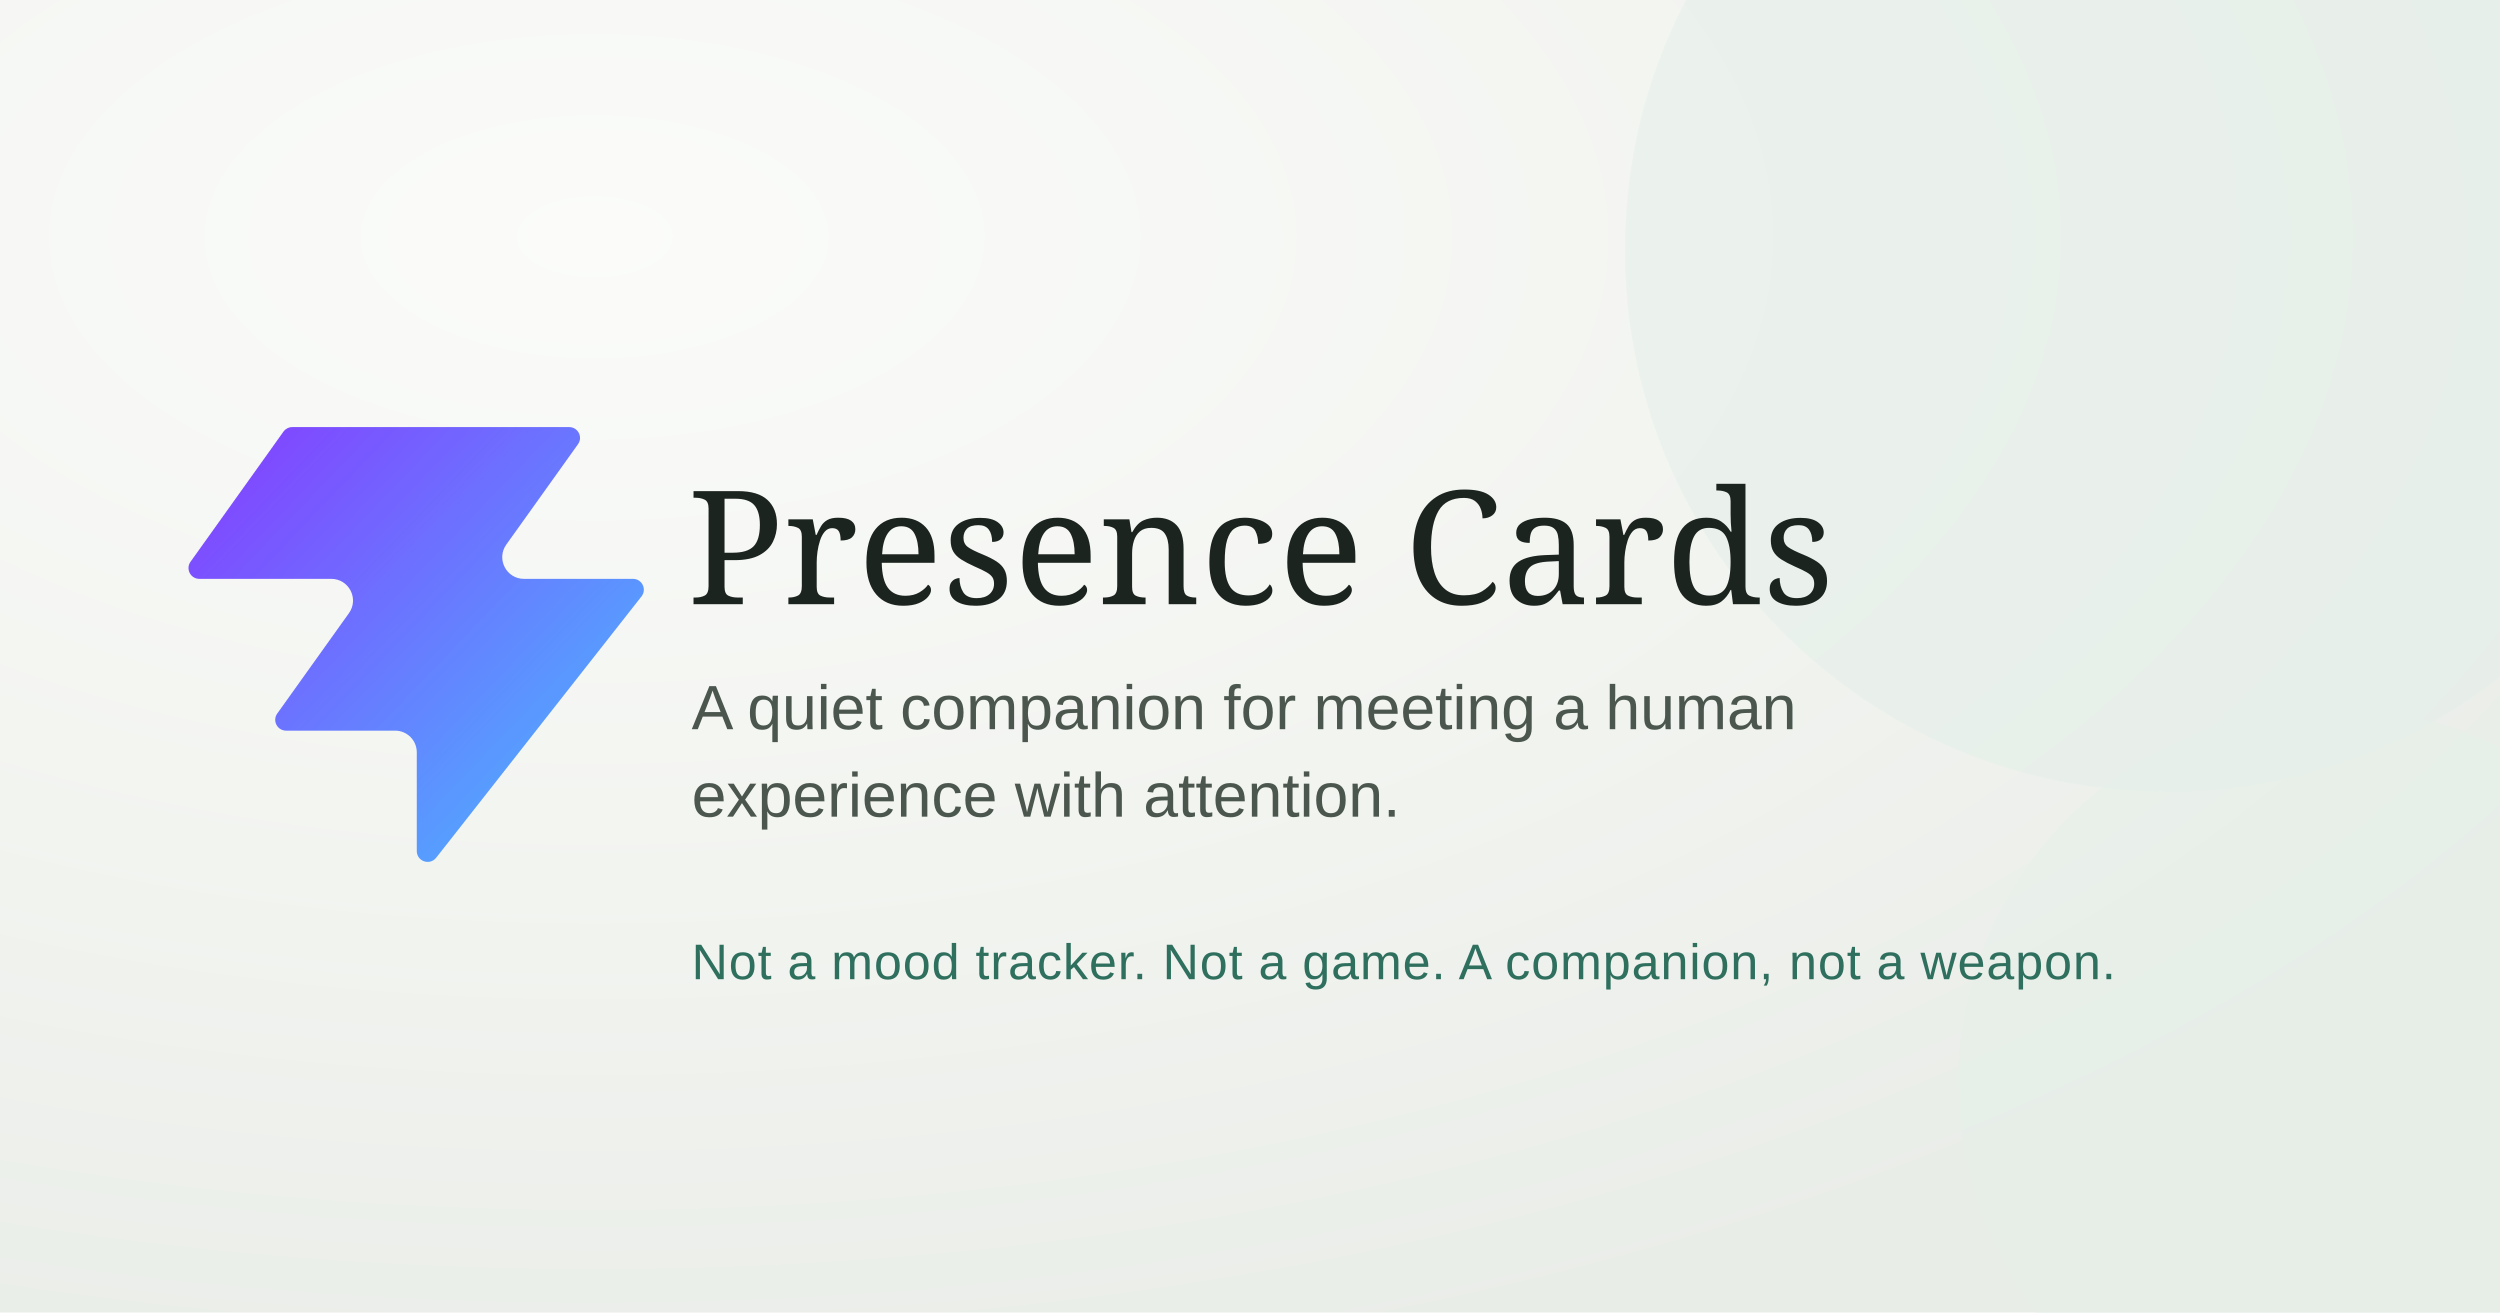
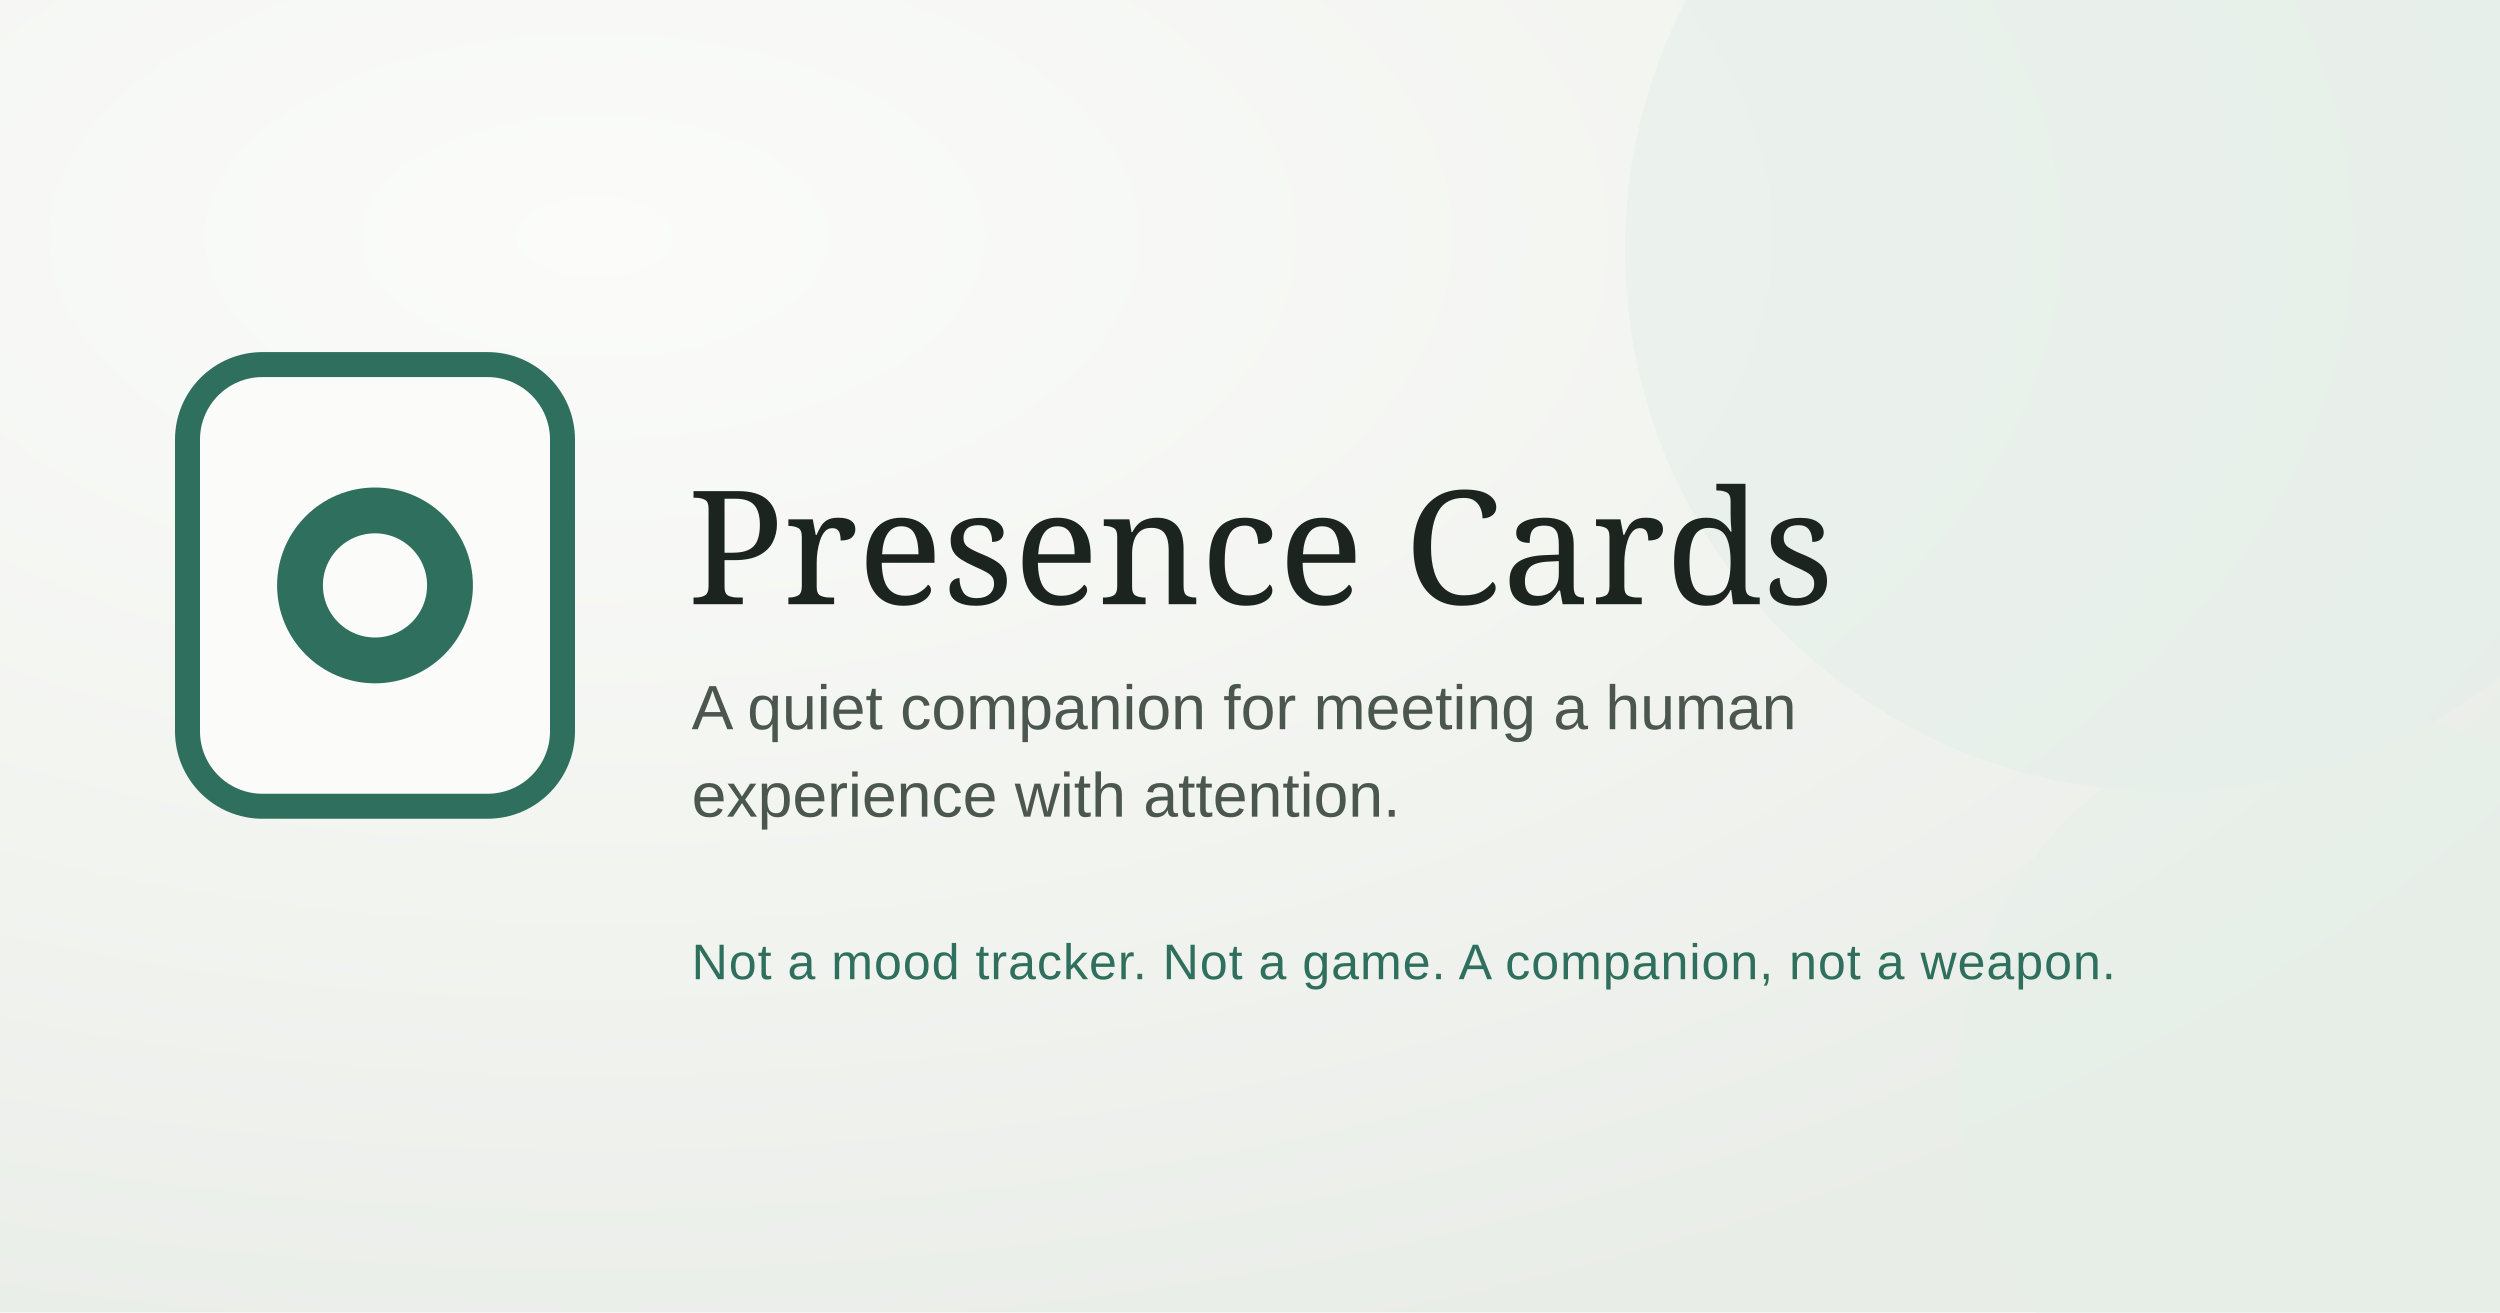
<svg xmlns="http://www.w3.org/2000/svg" width="1200" height="630" viewBox="0 0 1200 630">
  <defs>
    <radialGradient id="bg" cx="24%" cy="18%" r="90%">
      <stop offset="0%" stop-color="#fbfcfa" />
      <stop offset="55%" stop-color="#f2f4f0" />
      <stop offset="100%" stop-color="#e9ede8" />
    </radialGradient>
-     <linearGradient id="bolt" x1="0" y1="0" x2="48" y2="46" gradientUnits="userSpaceOnUse">
-       <stop offset="0%" stop-color="#863bff" />
-       <stop offset="100%" stop-color="#47bfff" />
-     </linearGradient>
  </defs>
  <rect width="1200" height="630" fill="url(#bg)" />
  <circle cx="1040" cy="120" r="260" fill="#e4efe9" opacity="0.55" />
  <circle cx="1120" cy="520" r="180" fill="#e4efe9" opacity="0.45" />
-   <g transform="translate(90,205) scale(4.6)">
-     <path fill="url(#bolt)" d="M25.946 44.938c-.664.845-2.021.375-2.021-.698V33.937a2.26 2.26 0 0 0-2.262-2.262H10.287c-.92 0-1.456-1.04-.92-1.788l7.48-10.471c1.07-1.497 0-3.578-1.842-3.578H1.237c-.92 0-1.456-1.04-.92-1.788L10.013.474c.214-.297.556-.474.92-.474h28.894c.92 0 1.456 1.04.92 1.788l-7.48 10.471c-1.07 1.498 0 3.579 1.842 3.579h11.377c.943 0 1.473 1.088.89 1.83L25.947 44.94z" />
+   <g transform="translate(90,175)">
+     <rect x="0" y="0" width="180" height="212" rx="36" fill="#fbfcfa" stroke="#2f6f5e" stroke-width="12" />
+     <circle cx="90" cy="106" r="36" fill="none" stroke="#2f6f5e" stroke-width="22" />
  </g>
  <text x="330" y="290" font-family="Iowan Old Style, Georgia, serif" font-size="76" fill="#1c2420">Presence Cards</text>
  <text x="332" y="350" font-family="-apple-system, Helvetica Neue, Arial, sans-serif" font-size="30" fill="#4b564f">A quiet companion for meeting a human</text>
  <text x="332" y="392" font-family="-apple-system, Helvetica Neue, Arial, sans-serif" font-size="30" fill="#4b564f">experience with attention.</text>
  <text x="332" y="470" font-family="-apple-system, Helvetica Neue, Arial, sans-serif" font-size="24" fill="#2f6f5e" letter-spacing="0.5">Not a mood tracker. Not a game. A companion, not a weapon.</text>
</svg>
